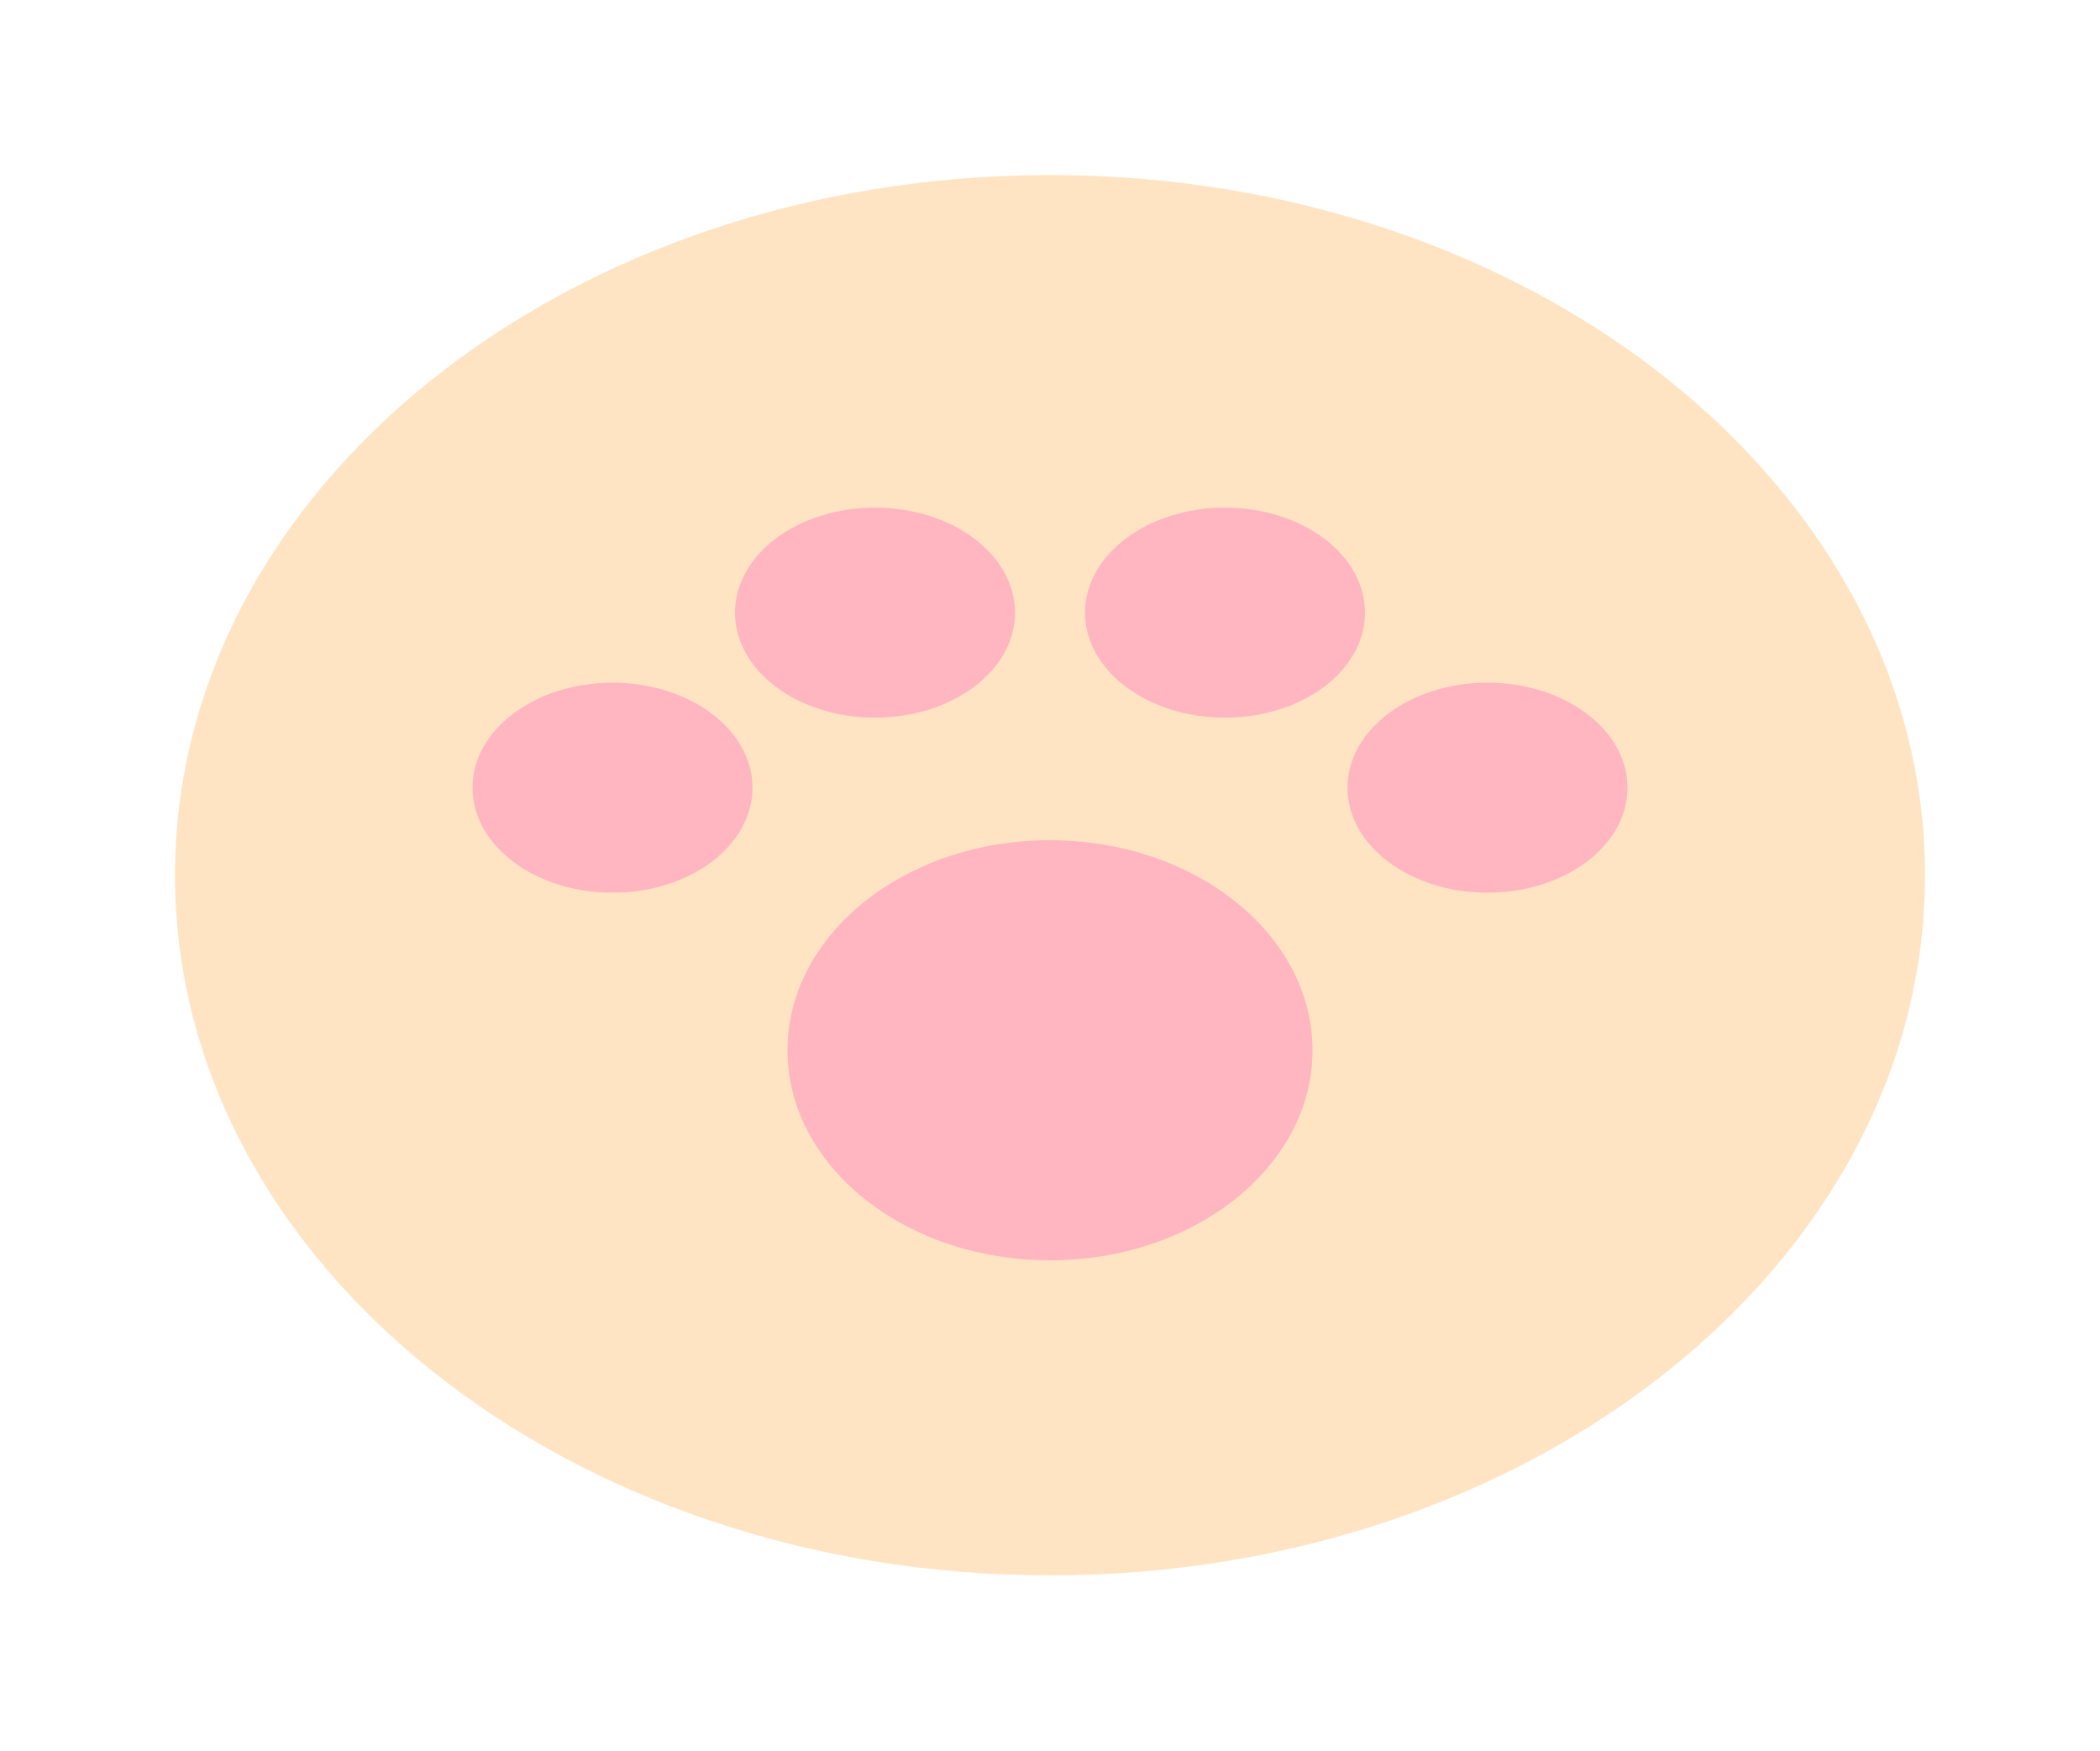
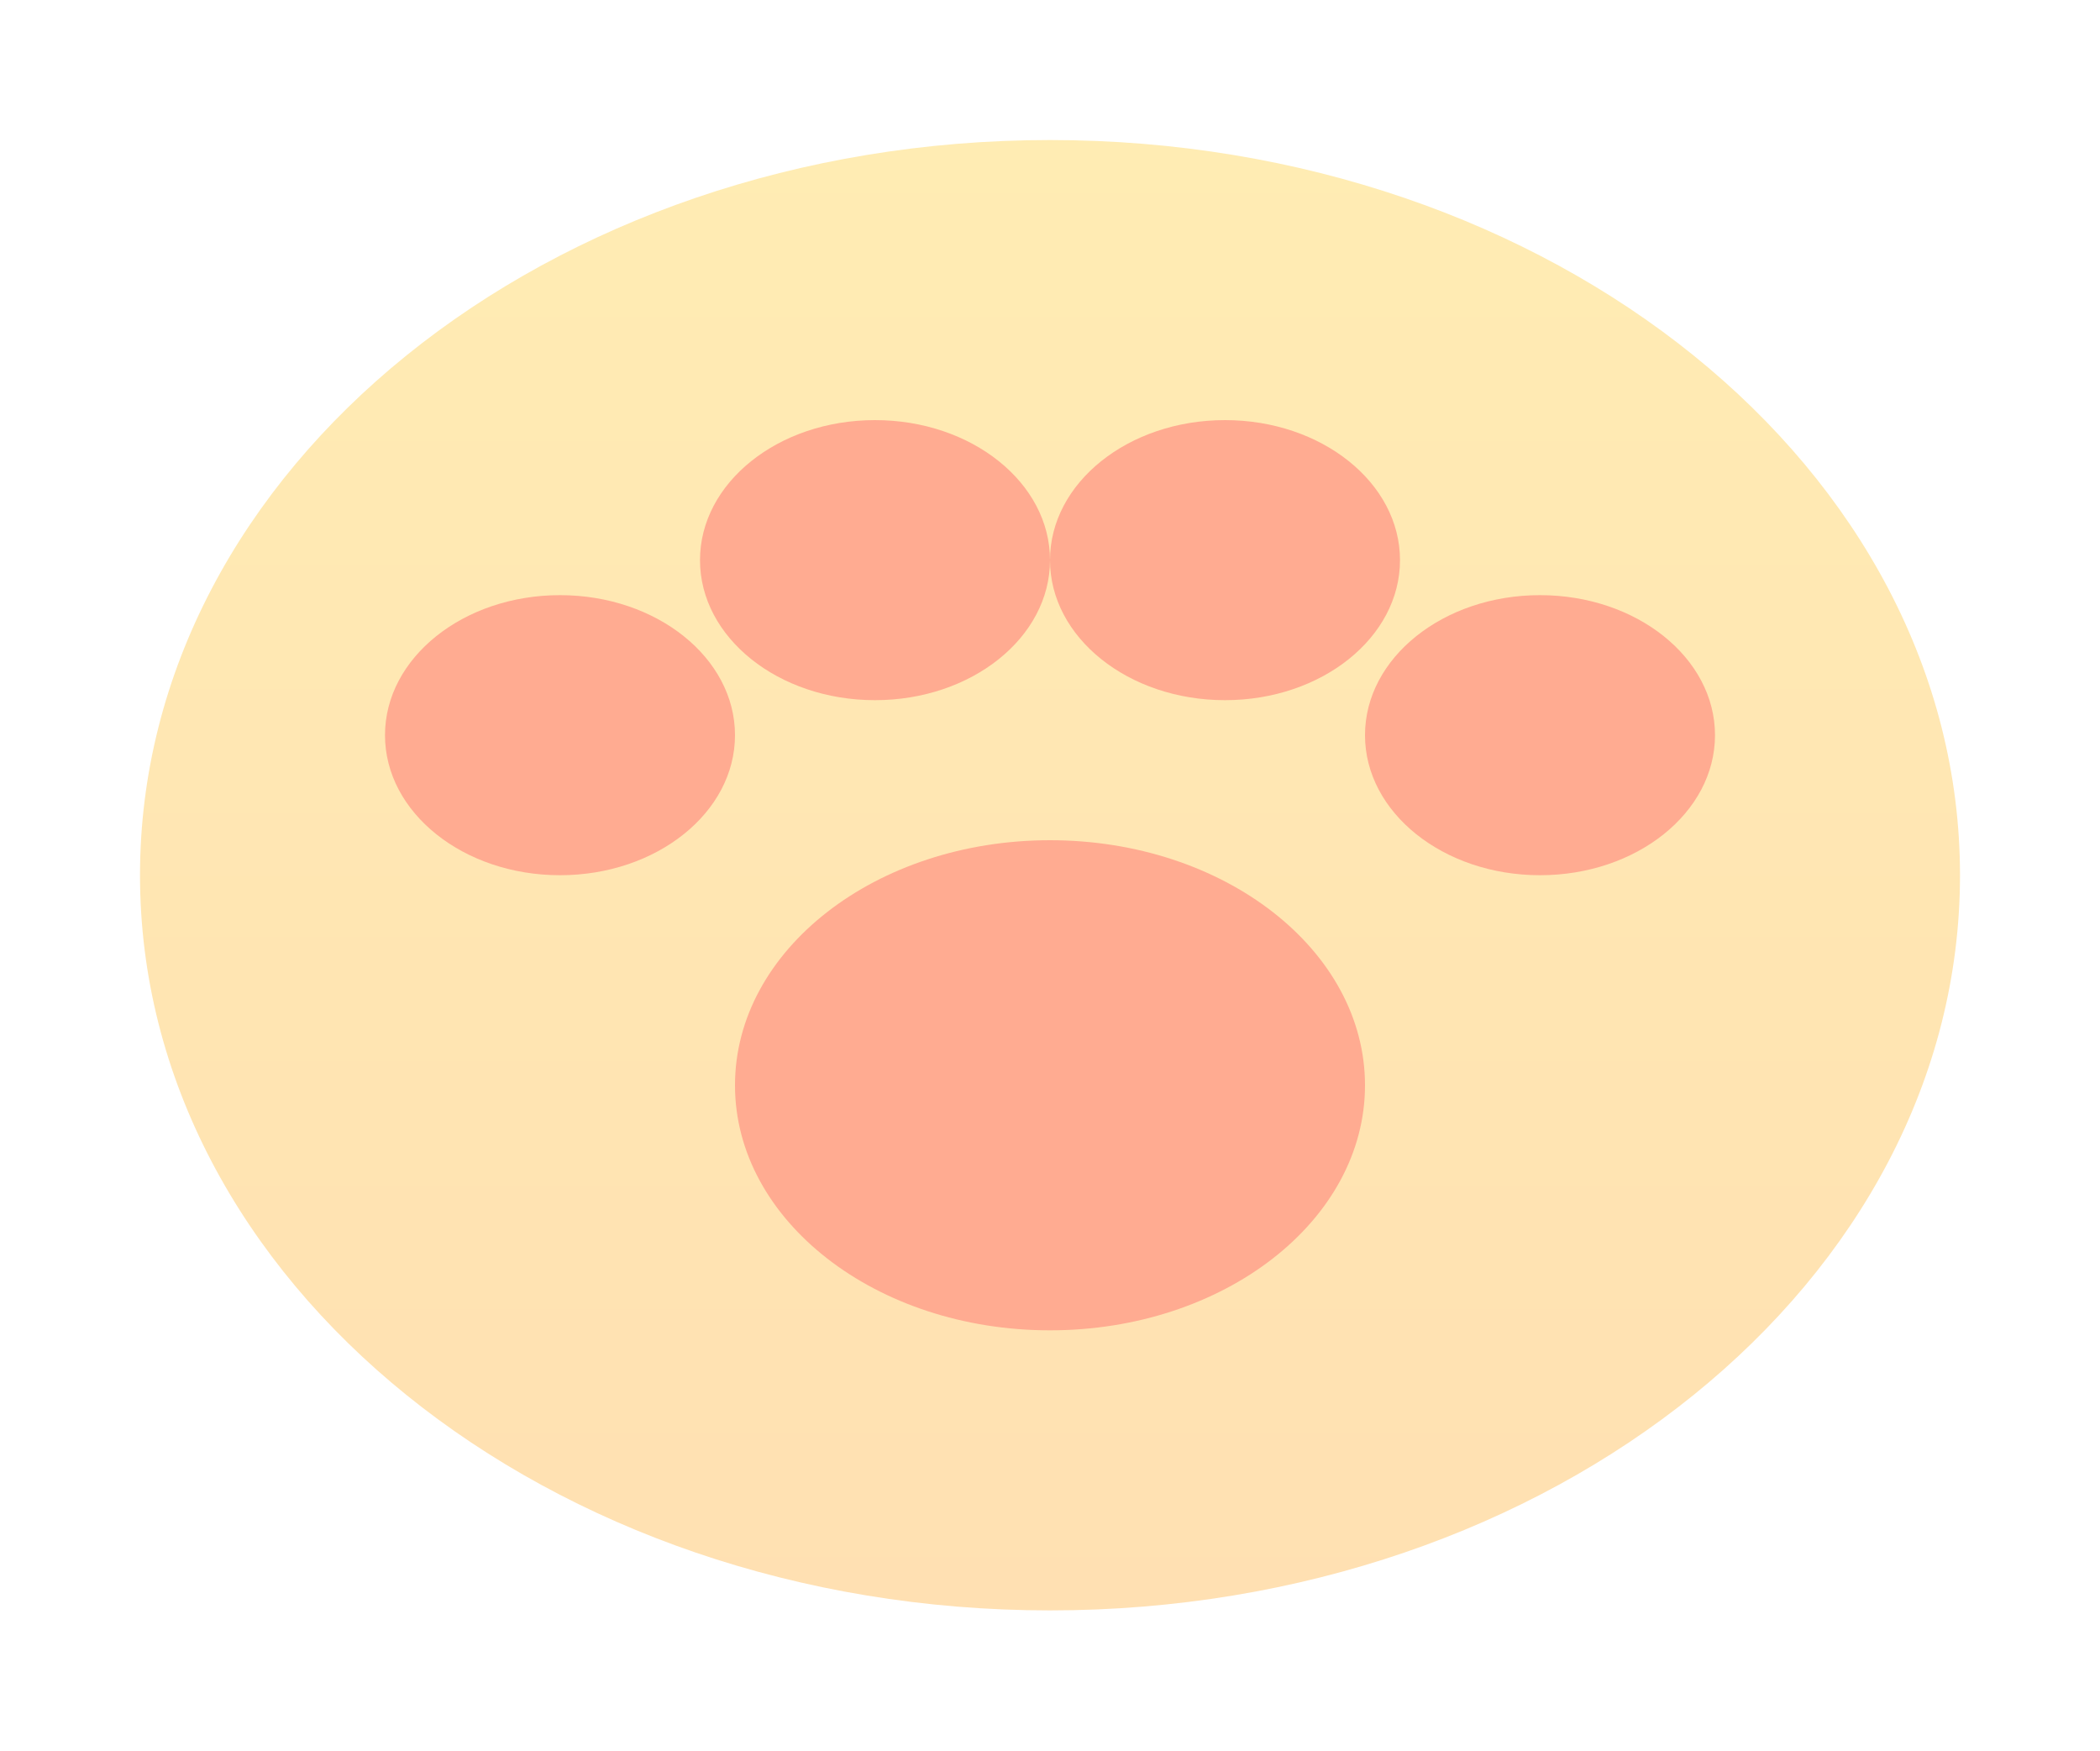
<svg xmlns="http://www.w3.org/2000/svg" viewBox="0 0 120 100">
-   <ellipse cx="60" cy="50" rx="50" ry="40" fill="#FFE4C4" />
-   <ellipse cx="60" cy="60" rx="15" ry="12" fill="#FFB6C1" />
-   <ellipse cx="35" cy="45" rx="8" ry="6" fill="#FFB6C1" />
-   <ellipse cx="50" cy="35" rx="8" ry="6" fill="#FFB6C1" />
-   <ellipse cx="70" cy="35" rx="8" ry="6" fill="#FFB6C1" />
-   <ellipse cx="85" cy="45" rx="8" ry="6" fill="#FFB6C1" />
+   <defs>
+     <linearGradient id="skinGrad" x1="0%" y1="0%" x2="0%" y2="100%">
+       <stop offset="0%" style="stop-color:#FFECB3" />
+       <stop offset="100%" style="stop-color:#FFE0B2" />
+     </linearGradient>
+   </defs>
+   <ellipse cx="60" cy="50" rx="52" ry="42" fill="url(#skinGrad)" />
+   <ellipse cx="60" cy="62" rx="18" ry="14" fill="#FFAB91" />
+   <ellipse cx="32" cy="42" rx="10" ry="8" fill="#FFAB91" />
+   <ellipse cx="50" cy="32" rx="10" ry="8" fill="#FFAB91" />
+   <ellipse cx="70" cy="32" rx="10" ry="8" fill="#FFAB91" />
+   <ellipse cx="88" cy="42" rx="10" ry="8" fill="#FFAB91" />
</svg>
